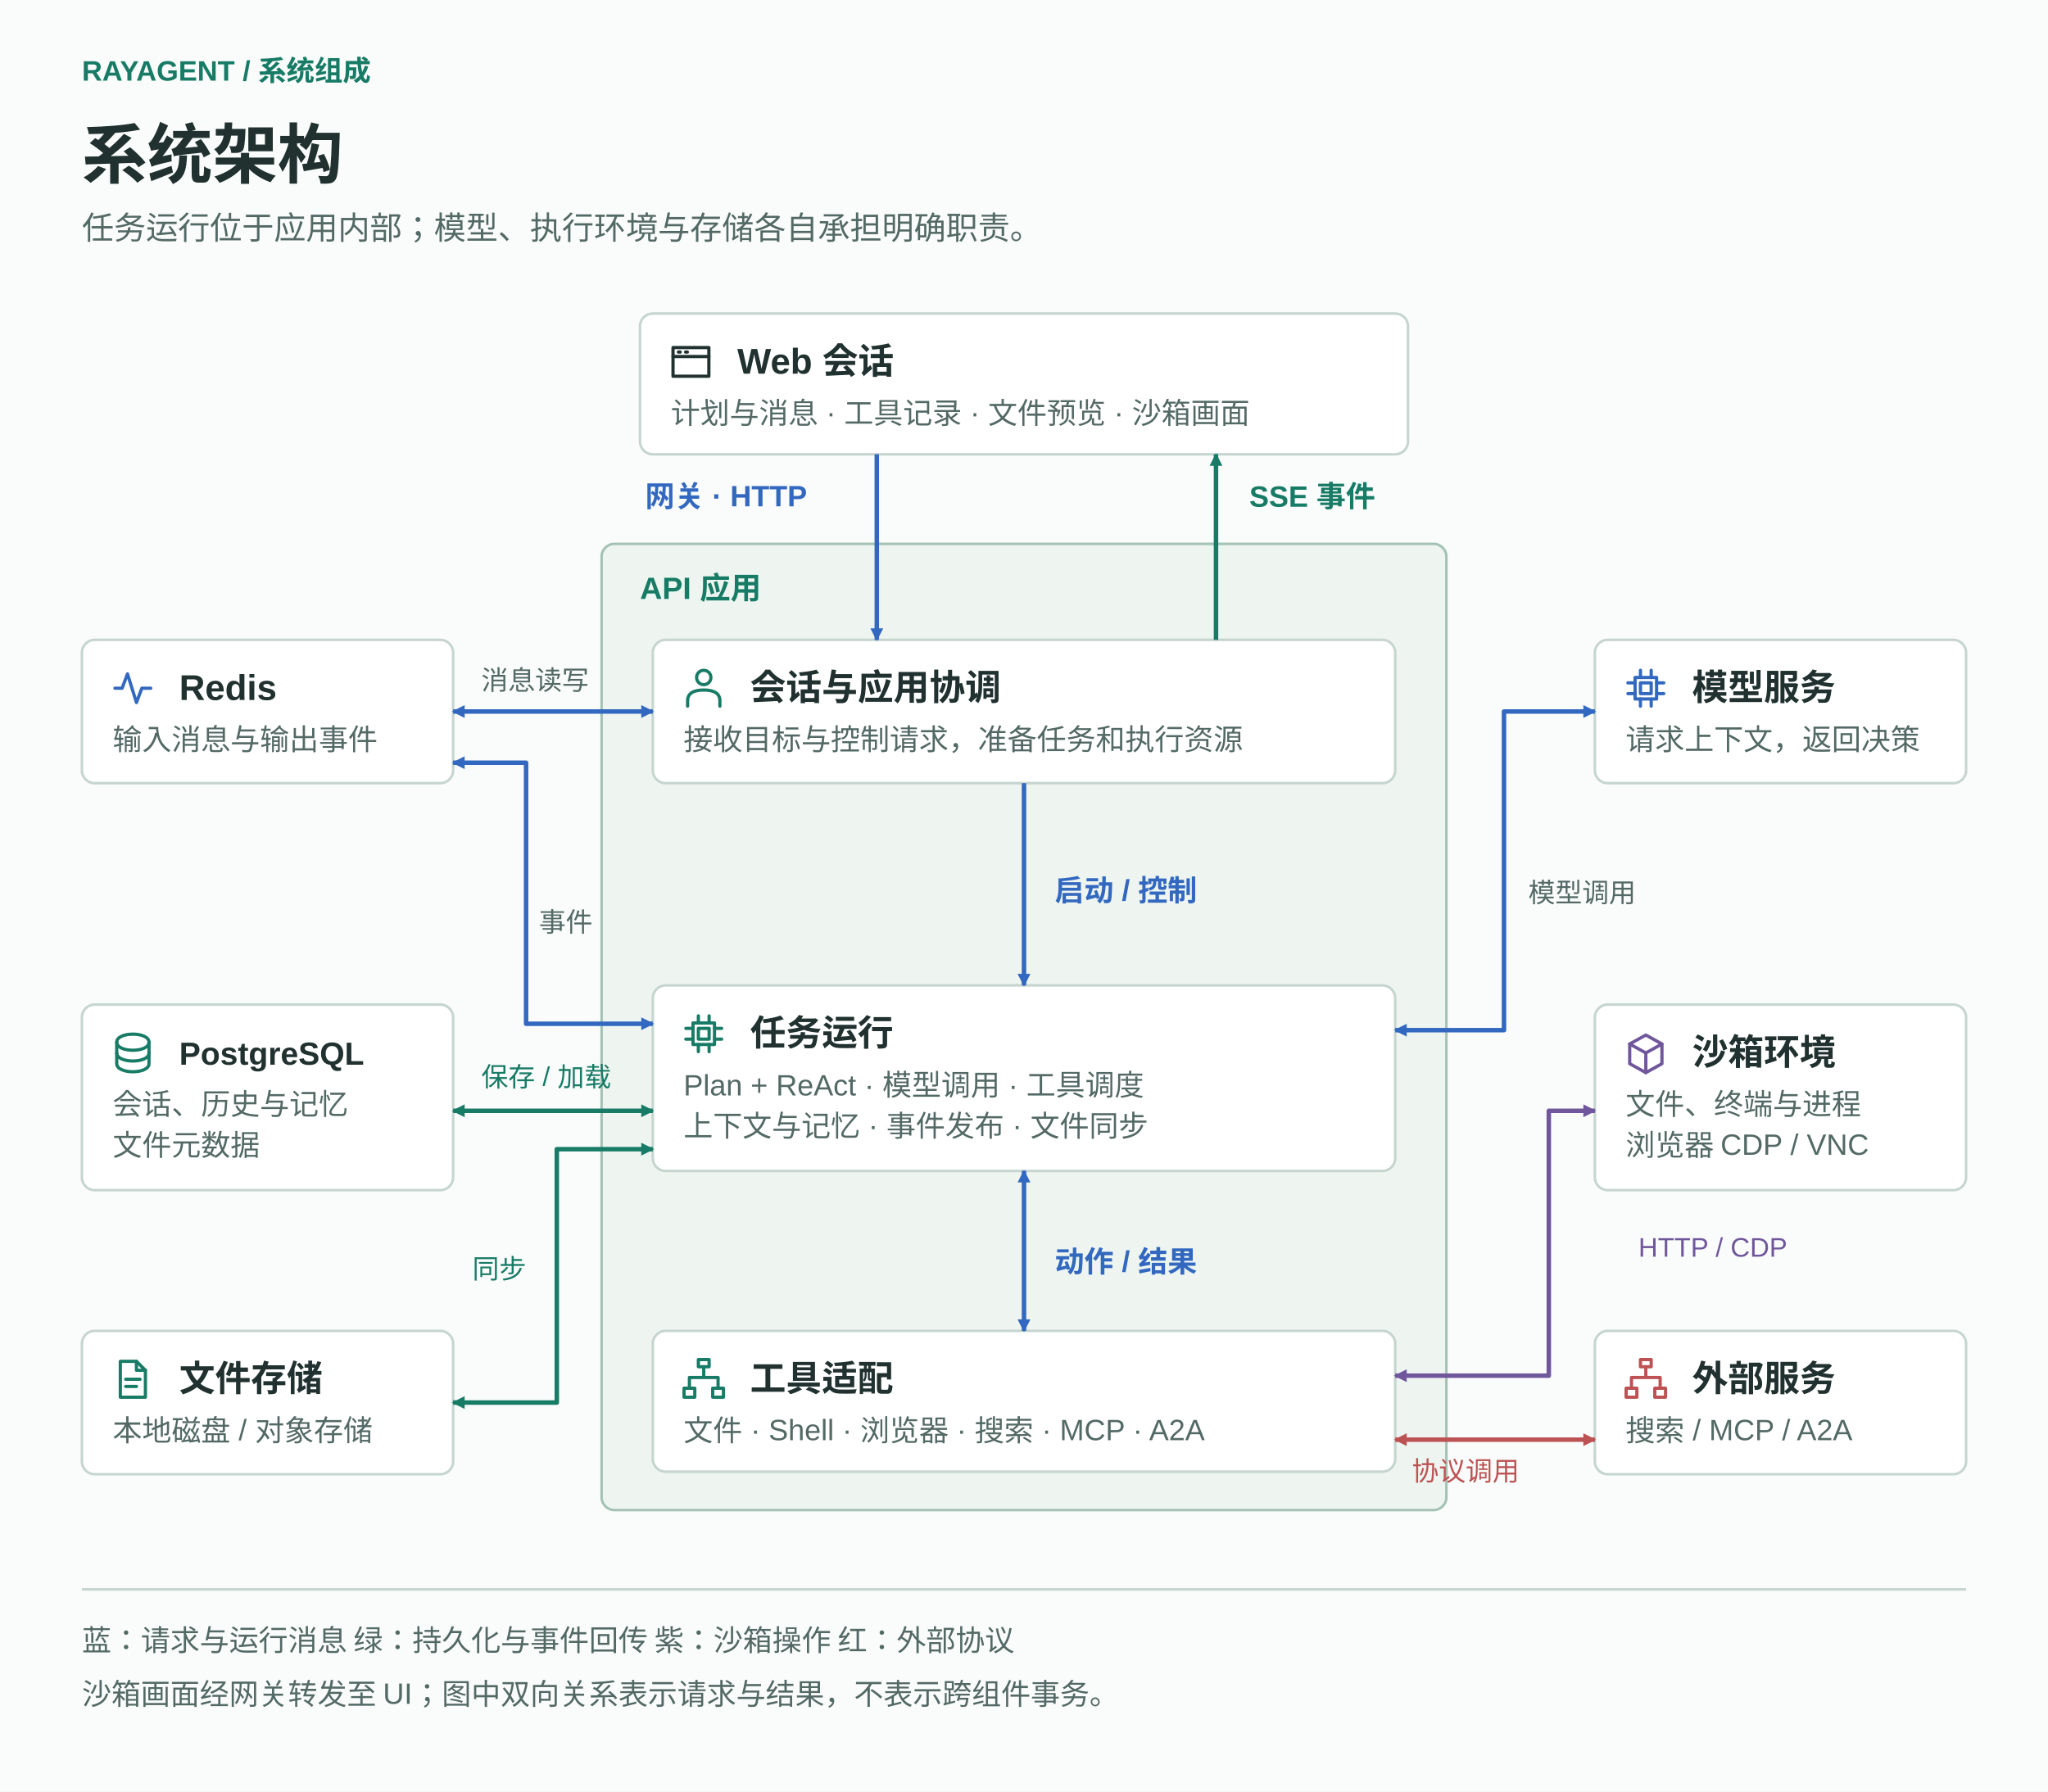
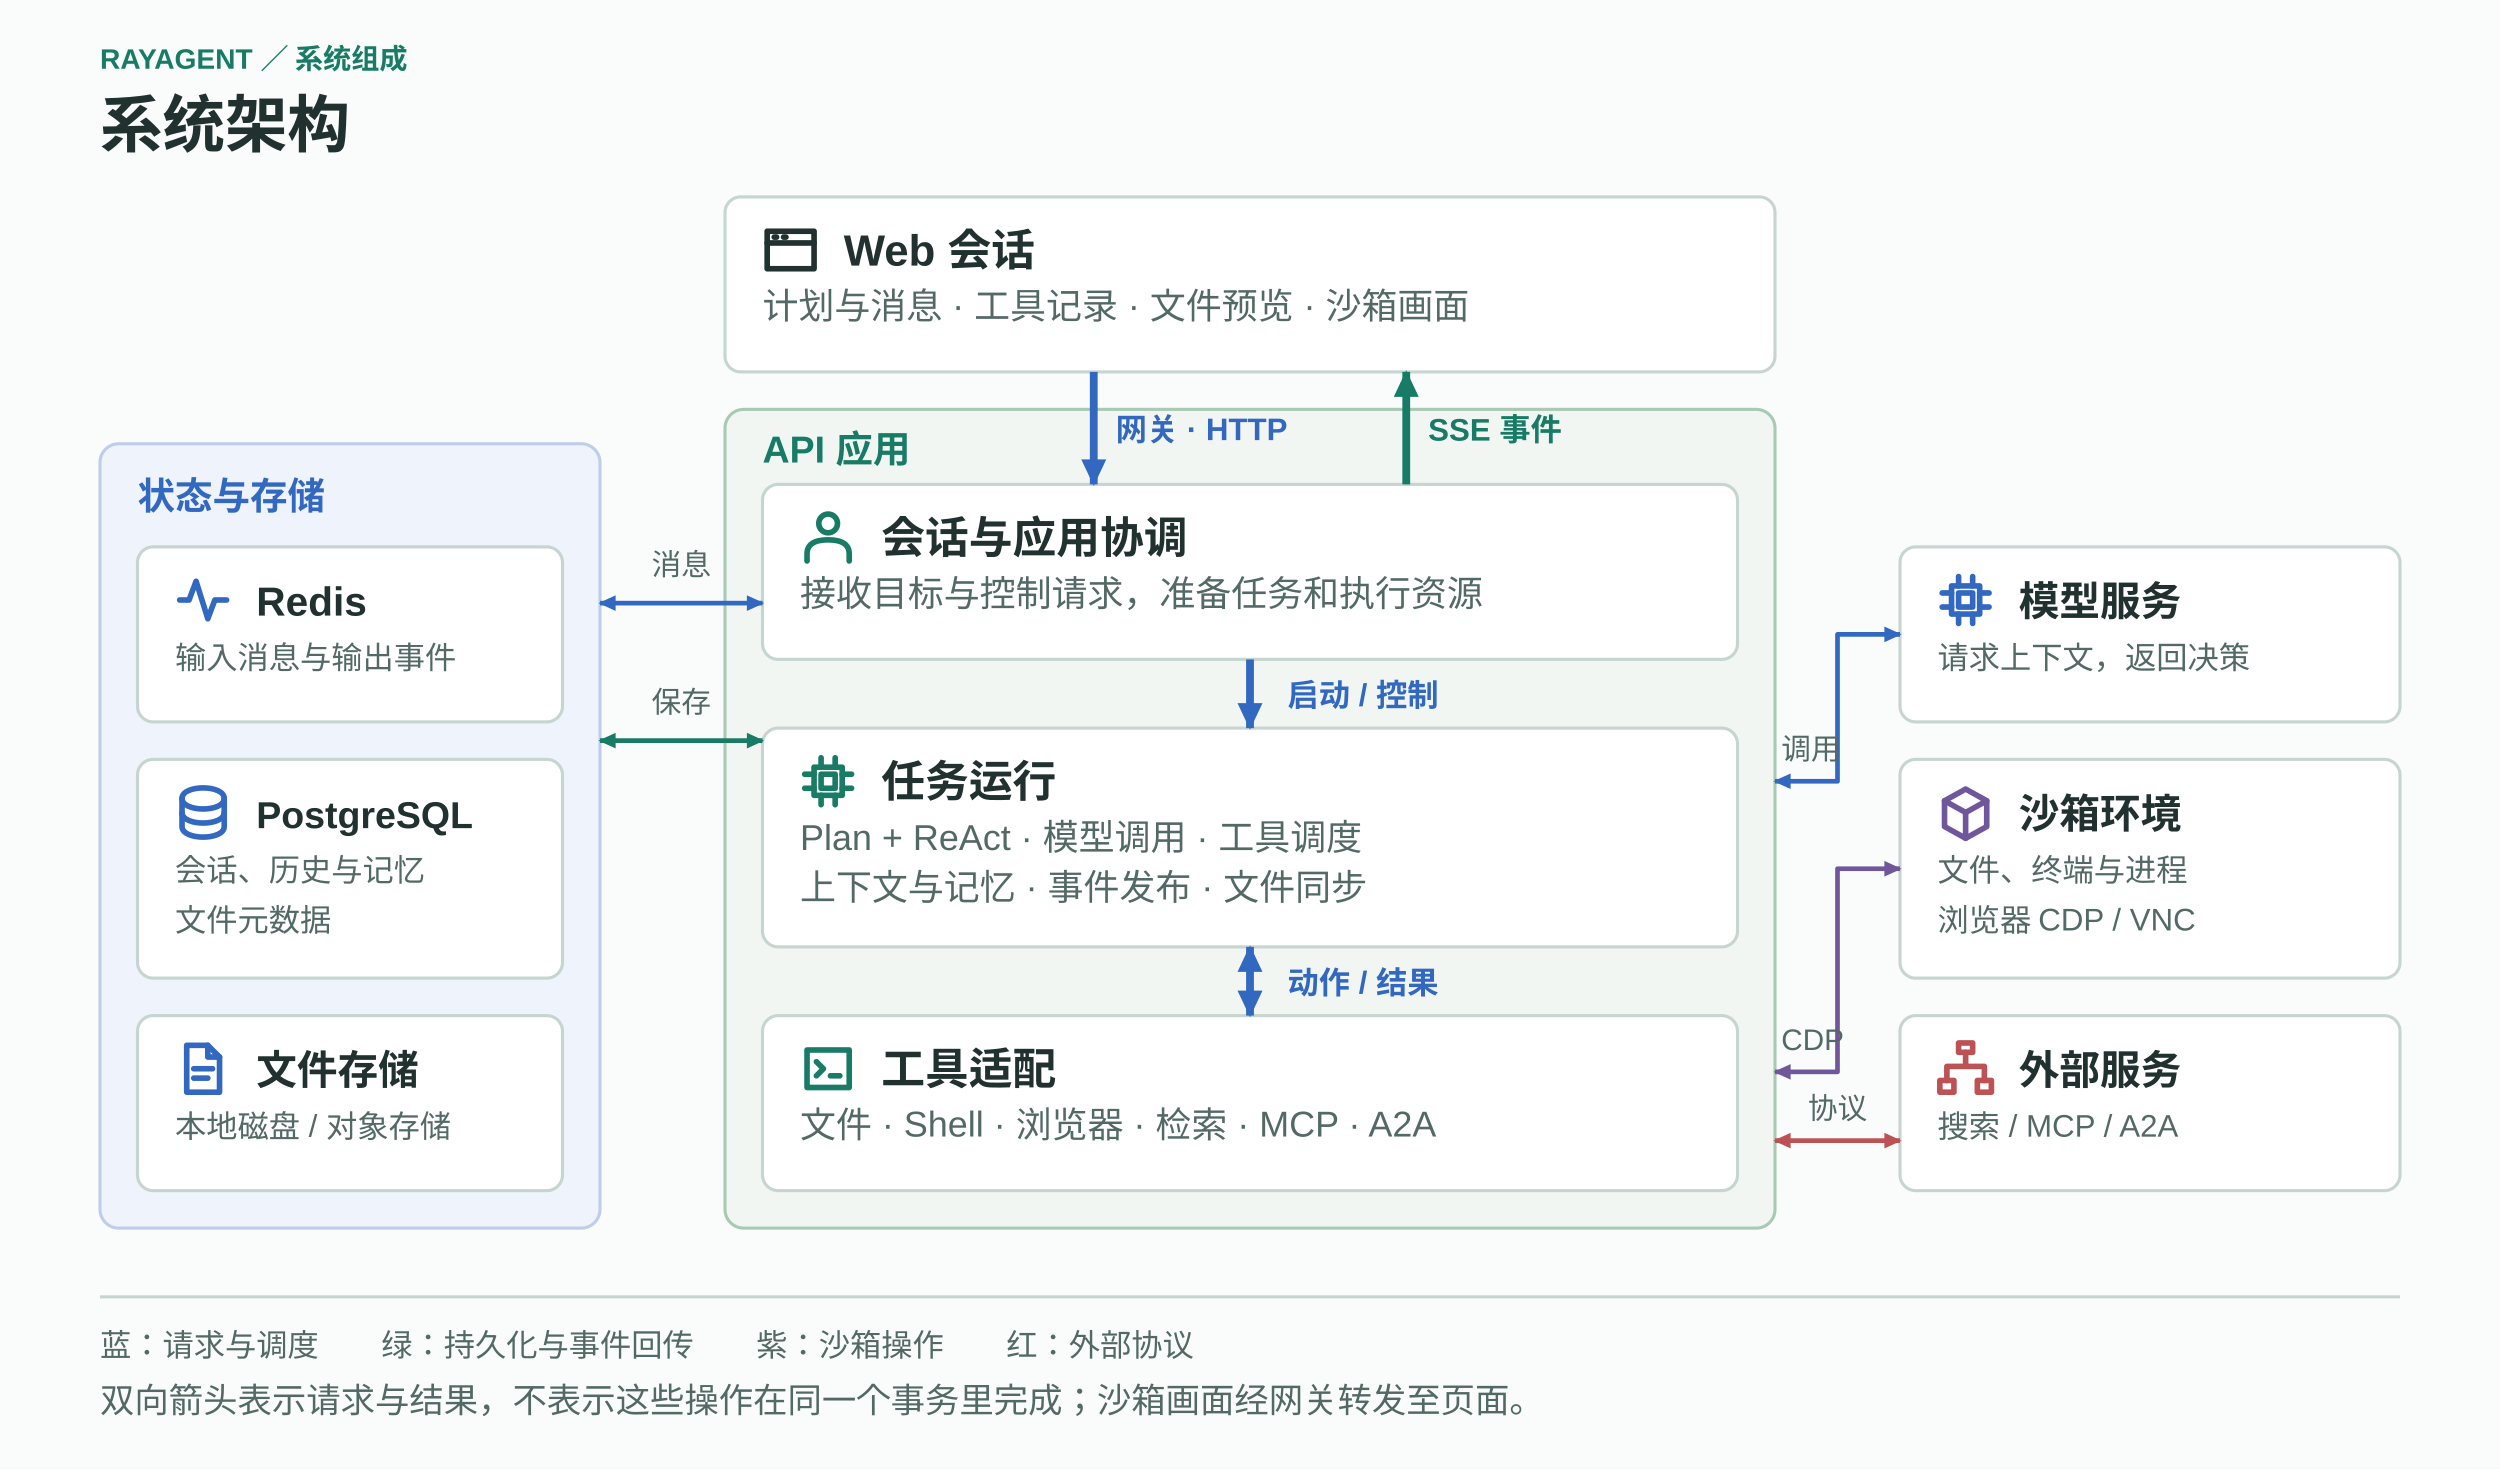
- <svg xmlns="http://www.w3.org/2000/svg" width="1600" height="1400" viewBox="0 0 1600 1400" role="img" aria-labelledby="title desc">
+ <svg xmlns="http://www.w3.org/2000/svg" width="1600" height="940" viewBox="0 0 1600 940" role="img" aria-labelledby="title desc">
  <style>text{font-family:"PingFang SC","Microsoft YaHei",Arial,sans-serif;letter-spacing:0}</style>
  <defs>
-     <marker id="20312f" markerWidth="12" markerHeight="12" refX="10" refY="6" orient="auto-start-reverse" markerUnits="userSpaceOnUse">
-       <path d="M1 1L11 6L1 11Z" fill="#20312f" />
+     <marker id="a-20312f" markerWidth="20" markerHeight="20" refX="18" refY="10" orient="auto-start-reverse" markerUnits="userSpaceOnUse">
+       <path d="M2 2L19 10L2 18Z" fill="#20312f" />
    </marker>
-     <marker id="3268bf" markerWidth="12" markerHeight="12" refX="10" refY="6" orient="auto-start-reverse" markerUnits="userSpaceOnUse">
-       <path d="M1 1L11 6L1 11Z" fill="#3268bf" />
+     <marker id="b-20312f" markerWidth="14" markerHeight="14" refX="12" refY="7" orient="auto-start-reverse" markerUnits="userSpaceOnUse">
+       <path d="M2 2L13 7L2 12Z" fill="#20312f" />
    </marker>
-     <marker id="177b65" markerWidth="12" markerHeight="12" refX="10" refY="6" orient="auto-start-reverse" markerUnits="userSpaceOnUse">
-       <path d="M1 1L11 6L1 11Z" fill="#177b65" />
+     <marker id="a-3268bf" markerWidth="20" markerHeight="20" refX="18" refY="10" orient="auto-start-reverse" markerUnits="userSpaceOnUse">
+       <path d="M2 2L19 10L2 18Z" fill="#3268bf" />
    </marker>
-     <marker id="bd5254" markerWidth="12" markerHeight="12" refX="10" refY="6" orient="auto-start-reverse" markerUnits="userSpaceOnUse">
-       <path d="M1 1L11 6L1 11Z" fill="#bd5254" />
+     <marker id="b-3268bf" markerWidth="14" markerHeight="14" refX="12" refY="7" orient="auto-start-reverse" markerUnits="userSpaceOnUse">
+       <path d="M2 2L13 7L2 12Z" fill="#3268bf" />
    </marker>
-     <marker id="97691f" markerWidth="12" markerHeight="12" refX="10" refY="6" orient="auto-start-reverse" markerUnits="userSpaceOnUse">
-       <path d="M1 1L11 6L1 11Z" fill="#97691f" />
+     <marker id="a-177b65" markerWidth="20" markerHeight="20" refX="18" refY="10" orient="auto-start-reverse" markerUnits="userSpaceOnUse">
+       <path d="M2 2L19 10L2 18Z" fill="#177b65" />
    </marker>
-     <marker id="70579c" markerWidth="12" markerHeight="12" refX="10" refY="6" orient="auto-start-reverse" markerUnits="userSpaceOnUse">
-       <path d="M1 1L11 6L1 11Z" fill="#70579c" />
+     <marker id="b-177b65" markerWidth="14" markerHeight="14" refX="12" refY="7" orient="auto-start-reverse" markerUnits="userSpaceOnUse">
+       <path d="M2 2L13 7L2 12Z" fill="#177b65" />
+     </marker>
+     <marker id="a-97691f" markerWidth="20" markerHeight="20" refX="18" refY="10" orient="auto-start-reverse" markerUnits="userSpaceOnUse">
+       <path d="M2 2L19 10L2 18Z" fill="#97691f" />
+     </marker>
+     <marker id="b-97691f" markerWidth="14" markerHeight="14" refX="12" refY="7" orient="auto-start-reverse" markerUnits="userSpaceOnUse">
+       <path d="M2 2L13 7L2 12Z" fill="#97691f" />
+     </marker>
+     <marker id="a-70579c" markerWidth="20" markerHeight="20" refX="18" refY="10" orient="auto-start-reverse" markerUnits="userSpaceOnUse">
+       <path d="M2 2L19 10L2 18Z" fill="#70579c" />
+     </marker>
+     <marker id="b-70579c" markerWidth="14" markerHeight="14" refX="12" refY="7" orient="auto-start-reverse" markerUnits="userSpaceOnUse">
+       <path d="M2 2L13 7L2 12Z" fill="#70579c" />
+     </marker>
+     <marker id="a-bd5254" markerWidth="20" markerHeight="20" refX="18" refY="10" orient="auto-start-reverse" markerUnits="userSpaceOnUse">
+       <path d="M2 2L19 10L2 18Z" fill="#bd5254" />
+     </marker>
+     <marker id="b-bd5254" markerWidth="14" markerHeight="14" refX="12" refY="7" orient="auto-start-reverse" markerUnits="userSpaceOnUse">
+       <path d="M2 2L13 7L2 12Z" fill="#bd5254" />
+     </marker>
+     <marker id="a-536965" markerWidth="20" markerHeight="20" refX="18" refY="10" orient="auto-start-reverse" markerUnits="userSpaceOnUse">
+       <path d="M2 2L19 10L2 18Z" fill="#536965" />
+     </marker>
+     <marker id="b-536965" markerWidth="14" markerHeight="14" refX="12" refY="7" orient="auto-start-reverse" markerUnits="userSpaceOnUse">
+       <path d="M2 2L13 7L2 12Z" fill="#536965" />
    </marker>
  </defs>
-   <rect x="0" y="0" width="1600" height="1400" rx="0" fill="#fafcfb" stroke="none" stroke-width="2" data-graph-role="background" />
-   <text x="64" y="63" fill="#177b65" font-size="22" font-weight="600" text-anchor="start">RAYAGENT  /  系统组成</text>
-   <text x="64" y="139" fill="#20312f" font-size="51" font-weight="650" text-anchor="start">系统架构</text>
-   <text x="64" y="187" fill="#536965" font-size="25" font-weight="400" text-anchor="start">任务运行位于应用内部；模型、执行环境与存储各自承担明确职责。</text>
-   <rect x="500" y="245" width="600" height="110" rx="10" fill="white" stroke="#c6d5d0" stroke-width="2" data-graph-role="node" id="ui" />
-   <g transform="translate(523 266) scale(1.4)" fill="none" stroke="#20312f" stroke-width="1.8" stroke-linecap="round" stroke-linejoin="round" data-graph-role="decoration">
+   <rect x="0" y="0" width="1600" height="940" fill="#fafcfb" data-graph-role="background" />
+   <text x="64" y="44" fill="#177b65" font-size="18" font-weight="600" text-anchor="start">RAYAGENT ／ 系统组成</text>
+   <text x="64" y="94" fill="#20312f" font-size="40" font-weight="650" text-anchor="start">系统架构</text>
+   <rect x="464" y="126" width="672" height="112" rx="10" fill="#ffffff" stroke="#c6d5d0" stroke-width="2" data-graph-role="node" />
+   <g transform="translate(488 142) scale(1.5)" fill="none" stroke="#20312f" stroke-width="2.4" stroke-linecap="round" stroke-linejoin="round" data-graph-role="decoration">
    <path d="M2 4H22V20H2Z" />
    <path d="M2 9H22" />
    <path d="M5 6.5H6" />
    <path d="M9 6.5H10" />
  </g>
-   <text x="576" y="292" fill="#20312f" font-size="28" font-weight="600" text-anchor="start">Web 会话</text>
-   <text x="524" y="331" fill="#536965" font-size="23" font-weight="400" text-anchor="start">计划与消息 · 工具记录 · 文件预览 · 沙箱画面</text>
-   <rect x="470" y="425" width="660" height="755" rx="10" fill="#eef5f1" stroke="#a5c3b5" stroke-width="2" data-graph-role="container" />
-   <text x="500" y="468" fill="#177b65" font-size="24" font-weight="600" text-anchor="start">API 应用</text>
-   <rect x="510" y="500" width="580" height="112" rx="10" fill="white" stroke="#c6d5d0" stroke-width="2" data-graph-role="node" id="app" />
-   <g transform="translate(533 521) scale(1.4)" fill="none" stroke="#177b65" stroke-width="1.8" stroke-linecap="round" stroke-linejoin="round" data-graph-role="decoration">
+   <text x="540" y="170" fill="#20312f" font-size="28" font-weight="600" text-anchor="start">Web 会话</text>
+   <text x="488" y="204" fill="#536965" font-size="23" font-weight="400" text-anchor="start">计划与消息 · 工具记录 · 文件预览 · 沙箱画面</text>
+   <rect x="464" y="262" width="672" height="524" rx="12" fill="#f1f6f3" stroke="#a9c9b4" stroke-width="2" data-graph-role="container" />
+   <text x="488" y="296" fill="#177b65" font-size="24" font-weight="600" text-anchor="start">API 应用</text>
+   <rect x="488" y="310" width="624" height="112" rx="10" fill="#ffffff" stroke="#c6d5d0" stroke-width="2" data-graph-role="node" />
+   <g transform="translate(512 326) scale(1.5)" fill="none" stroke="#177b65" stroke-width="2.4" stroke-linecap="round" stroke-linejoin="round" data-graph-role="decoration">
    <path d="M16 6A4 4 0 1 1 8 6A4 4 0 1 1 16 6" />
    <path d="M3 22V19Q3 13 12 13Q21 13 21 19V22" />
  </g>
-   <text x="586" y="547" fill="#20312f" font-size="28" font-weight="600" text-anchor="start">会话与应用协调</text>
-   <text x="534" y="586" fill="#536965" font-size="23" font-weight="400" text-anchor="start">接收目标与控制请求，准备任务和执行资源</text>
-   <rect x="510" y="770" width="580" height="145" rx="10" fill="white" stroke="#c6d5d0" stroke-width="2" data-graph-role="node" id="runtime" />
-   <g transform="translate(533 791) scale(1.4)" fill="none" stroke="#177b65" stroke-width="1.8" stroke-linecap="round" stroke-linejoin="round" data-graph-role="decoration">
+   <text x="564" y="354" fill="#20312f" font-size="28" font-weight="600" text-anchor="start">会话与应用协调</text>
+   <text x="512" y="388" fill="#536965" font-size="23" font-weight="400" text-anchor="start">接收目标与控制请求，准备任务和执行资源</text>
+   <rect x="488" y="466" width="624" height="140" rx="10" fill="#ffffff" stroke="#c6d5d0" stroke-width="2" data-graph-role="node" />
+   <g transform="translate(512 482) scale(1.5)" fill="none" stroke="#177b65" stroke-width="2.4" stroke-linecap="round" stroke-linejoin="round" data-graph-role="decoration">
    <path d="M6 6H18V18H6Z" />
    <path d="M9 9H15V15H9Z" />
    <path d="M9 2V6M15 2V6M9 18V22M15 18V22M2 9H6M2 15H6M18 9H22M18 15H22" />
  </g>
-   <text x="586" y="817" fill="#20312f" font-size="28" font-weight="600" text-anchor="start">任务运行</text>
-   <text x="534" y="856" fill="#536965" font-size="23" font-weight="400" text-anchor="start">Plan + ReAct · 模型调用 · 工具调度</text>
-   <text x="534" y="888" fill="#536965" font-size="23" font-weight="400" text-anchor="start">上下文与记忆 · 事件发布 · 文件同步</text>
-   <rect x="510" y="1040" width="580" height="110" rx="10" fill="white" stroke="#c6d5d0" stroke-width="2" data-graph-role="node" id="adapters" />
-   <g transform="translate(533 1061) scale(1.4)" fill="none" stroke="#177b65" stroke-width="1.8" stroke-linecap="round" stroke-linejoin="round" data-graph-role="decoration">
+   <text x="564" y="510" fill="#20312f" font-size="28" font-weight="600" text-anchor="start">任务运行</text>
+   <text x="512" y="544" fill="#536965" font-size="23" font-weight="400" text-anchor="start">Plan + ReAct · 模型调用 · 工具调度</text>
+   <text x="512" y="576" fill="#536965" font-size="23" font-weight="400" text-anchor="start">上下文与记忆 · 事件发布 · 文件同步</text>
+   <rect x="488" y="650" width="624" height="112" rx="10" fill="#ffffff" stroke="#c6d5d0" stroke-width="2" data-graph-role="node" />
+   <g transform="translate(512 666) scale(1.5)" fill="none" stroke="#177b65" stroke-width="2.4" stroke-linecap="round" stroke-linejoin="round" data-graph-role="decoration">
+     <path d="M3 4H21V20H3Z" />
+     <path d="M7 9L10 12L7 15" />
+     <path d="M13 15H17" />
+   </g>
+   <text x="564" y="694" fill="#20312f" font-size="28" font-weight="600" text-anchor="start">工具适配</text>
+   <text x="512" y="728" fill="#536965" font-size="23" font-weight="400" text-anchor="start">文件 · Shell · 浏览器 · 检索 · MCP · A2A</text>
+   <rect x="64" y="284" width="320" height="502" rx="12" fill="#eef3fc" stroke="#bfcee8" stroke-width="2" data-graph-role="container" />
+   <text x="88" y="326" fill="#3268bf" font-size="24" font-weight="600" text-anchor="start">状态与存储</text>
+   <rect x="88" y="350" width="272" height="112" rx="10" fill="#ffffff" stroke="#c6d5d0" stroke-width="2" data-graph-role="node" />
+   <g transform="translate(112 366) scale(1.5)" fill="none" stroke="#3268bf" stroke-width="2.4" stroke-linecap="round" stroke-linejoin="round" data-graph-role="decoration">
+     <path d="M2 12H6L9 4L14 20L17 12H22" />
+   </g>
+   <text x="164" y="394" fill="#20312f" font-size="26" font-weight="600" text-anchor="start">Redis</text>
+   <text x="112" y="428" fill="#536965" font-size="20" font-weight="400" text-anchor="start">输入消息与输出事件</text>
+   <rect x="88" y="486" width="272" height="140" rx="10" fill="#ffffff" stroke="#c6d5d0" stroke-width="2" data-graph-role="node" />
+   <g transform="translate(112 502) scale(1.5)" fill="none" stroke="#3268bf" stroke-width="2.4" stroke-linecap="round" stroke-linejoin="round" data-graph-role="decoration">
+     <path d="M3 6C3 0 21 0 21 6C21 12 3 12 3 6Z" />
+     <path d="M3 6V18C3 24 21 24 21 18V6" />
+     <path d="M3 12C3 18 21 18 21 12" />
+   </g>
+   <text x="164" y="530" fill="#20312f" font-size="24" font-weight="600" text-anchor="start">PostgreSQL</text>
+   <text x="112" y="564" fill="#536965" font-size="20" font-weight="400" text-anchor="start">会话、历史与记忆</text>
+   <text x="112" y="596" fill="#536965" font-size="20" font-weight="400" text-anchor="start">文件元数据</text>
+   <rect x="88" y="650" width="272" height="112" rx="10" fill="#ffffff" stroke="#c6d5d0" stroke-width="2" data-graph-role="node" />
+   <g transform="translate(112 666) scale(1.5)" fill="none" stroke="#3268bf" stroke-width="2.4" stroke-linecap="round" stroke-linejoin="round" data-graph-role="decoration">
+     <path d="M14 2H5V22H19V7Z" />
+     <path d="M14 2V7H19" />
+     <path d="M8 12H16" />
+     <path d="M8 16H14" />
+   </g>
+   <text x="164" y="694" fill="#20312f" font-size="26" font-weight="600" text-anchor="start">文件存储</text>
+   <text x="112" y="728" fill="#536965" font-size="20" font-weight="400" text-anchor="start">本地磁盘 / 对象存储</text>
+   <rect x="1216" y="350" width="320" height="112" rx="10" fill="#ffffff" stroke="#c6d5d0" stroke-width="2" data-graph-role="node" />
+   <g transform="translate(1240 366) scale(1.5)" fill="none" stroke="#3268bf" stroke-width="2.4" stroke-linecap="round" stroke-linejoin="round" data-graph-role="decoration">
+     <path d="M6 6H18V18H6Z" />
+     <path d="M9 9H15V15H9Z" />
+     <path d="M9 2V6M15 2V6M9 18V22M15 18V22M2 9H6M2 15H6M18 9H22M18 15H22" />
+   </g>
+   <text x="1292" y="394" fill="#20312f" font-size="26" font-weight="600" text-anchor="start">模型服务</text>
+   <text x="1240" y="428" fill="#536965" font-size="20" font-weight="400" text-anchor="start">请求上下文，返回决策</text>
+   <rect x="1216" y="486" width="320" height="140" rx="10" fill="#ffffff" stroke="#c6d5d0" stroke-width="2" data-graph-role="node" />
+   <g transform="translate(1240 502) scale(1.5)" fill="none" stroke="#70579c" stroke-width="2.4" stroke-linecap="round" stroke-linejoin="round" data-graph-role="decoration">
+     <path d="M3 7L12 2L21 7L12 12Z" />
+     <path d="M3 7V18L12 23L21 18V7" />
+     <path d="M12 12V23" />
+   </g>
+   <text x="1292" y="530" fill="#20312f" font-size="26" font-weight="600" text-anchor="start">沙箱环境</text>
+   <text x="1240" y="564" fill="#536965" font-size="20" font-weight="400" text-anchor="start">文件、终端与进程</text>
+   <text x="1240" y="596" fill="#536965" font-size="20" font-weight="400" text-anchor="start">浏览器 CDP / VNC</text>
+   <rect x="1216" y="650" width="320" height="112" rx="10" fill="#ffffff" stroke="#c6d5d0" stroke-width="2" data-graph-role="node" />
+   <g transform="translate(1240 666) scale(1.5)" fill="none" stroke="#bd5254" stroke-width="2.4" stroke-linecap="round" stroke-linejoin="round" data-graph-role="decoration">
    <path d="M12 5V11M4 11H20M4 11V17M20 11V17" />
    <path d="M9 1H15V5H9Z" />
    <path d="M1 17H7V22H1Z" />
    <path d="M17 17H23V22H17Z" />
  </g>
-   <text x="586" y="1087" fill="#20312f" font-size="28" font-weight="600" text-anchor="start">工具适配</text>
-   <text x="534" y="1126" fill="#536965" font-size="23" font-weight="400" text-anchor="start">文件 · Shell · 浏览器 · 搜索 · MCP · A2A</text>
-   <rect x="64" y="500" width="290" height="112" rx="10" fill="white" stroke="#c6d5d0" stroke-width="2" data-graph-role="node" id="redis" />
-   <g transform="translate(87 521) scale(1.4)" fill="none" stroke="#3268bf" stroke-width="1.8" stroke-linecap="round" stroke-linejoin="round" data-graph-role="decoration">
-     <path d="M2 12H6L9 4L14 20L17 12H22" />
-   </g>
-   <text x="140" y="547" fill="#20312f" font-size="28" font-weight="600" text-anchor="start">Redis</text>
-   <text x="88" y="586" fill="#536965" font-size="23" font-weight="400" text-anchor="start">输入消息与输出事件</text>
-   <rect x="64" y="785" width="290" height="145" rx="10" fill="white" stroke="#c6d5d0" stroke-width="2" data-graph-role="node" id="db" />
-   <g transform="translate(87 806) scale(1.4)" fill="none" stroke="#177b65" stroke-width="1.8" stroke-linecap="round" stroke-linejoin="round" data-graph-role="decoration">
-     <path d="M3 6C3 0 21 0 21 6C21 12 3 12 3 6Z" />
-     <path d="M3 6V18C3 24 21 24 21 18V6" />
-     <path d="M3 12C3 18 21 18 21 12" />
-   </g>
-   <text x="140" y="832" fill="#20312f" font-size="25" font-weight="600" text-anchor="start">PostgreSQL</text>
-   <text x="88" y="871" fill="#536965" font-size="23" font-weight="400" text-anchor="start">会话、历史与记忆</text>
-   <text x="88" y="903" fill="#536965" font-size="23" font-weight="400" text-anchor="start">文件元数据</text>
-   <rect x="64" y="1040" width="290" height="112" rx="10" fill="white" stroke="#c6d5d0" stroke-width="2" data-graph-role="node" id="files" />
-   <g transform="translate(87 1061) scale(1.4)" fill="none" stroke="#177b65" stroke-width="1.8" stroke-linecap="round" stroke-linejoin="round" data-graph-role="decoration">
-     <path d="M14 2H5V22H19V7Z" />
-     <path d="M14 2V7H19" />
-     <path d="M8 12H16" />
-     <path d="M8 16H14" />
-   </g>
-   <text x="140" y="1087" fill="#20312f" font-size="28" font-weight="600" text-anchor="start">文件存储</text>
-   <text x="88" y="1126" fill="#536965" font-size="23" font-weight="400" text-anchor="start">本地磁盘 / 对象存储</text>
-   <rect x="1246" y="500" width="290" height="112" rx="10" fill="white" stroke="#c6d5d0" stroke-width="2" data-graph-role="node" id="model" />
-   <g transform="translate(1269 521) scale(1.4)" fill="none" stroke="#3268bf" stroke-width="1.8" stroke-linecap="round" stroke-linejoin="round" data-graph-role="decoration">
-     <path d="M6 6H18V18H6Z" />
-     <path d="M9 9H15V15H9Z" />
-     <path d="M9 2V6M15 2V6M9 18V22M15 18V22M2 9H6M2 15H6M18 9H22M18 15H22" />
-   </g>
-   <text x="1322" y="547" fill="#20312f" font-size="28" font-weight="600" text-anchor="start">模型服务</text>
-   <text x="1270" y="586" fill="#536965" font-size="23" font-weight="400" text-anchor="start">请求上下文，返回决策</text>
-   <rect x="1246" y="785" width="290" height="145" rx="10" fill="white" stroke="#c6d5d0" stroke-width="2" data-graph-role="node" id="sandbox" />
-   <g transform="translate(1269 806) scale(1.4)" fill="none" stroke="#70579c" stroke-width="1.8" stroke-linecap="round" stroke-linejoin="round" data-graph-role="decoration">
-     <path d="M3 7L12 2L21 7L12 12Z" />
-     <path d="M3 7V18L12 23L21 18V7" />
-     <path d="M12 12V23" />
-   </g>
-   <text x="1322" y="832" fill="#20312f" font-size="28" font-weight="600" text-anchor="start">沙箱环境</text>
-   <text x="1270" y="871" fill="#536965" font-size="23" font-weight="400" text-anchor="start">文件、终端与进程</text>
-   <text x="1270" y="903" fill="#536965" font-size="23" font-weight="400" text-anchor="start">浏览器 CDP / VNC</text>
-   <rect x="1246" y="1040" width="290" height="112" rx="10" fill="white" stroke="#c6d5d0" stroke-width="2" data-graph-role="node" id="remote" />
-   <g transform="translate(1269 1061) scale(1.4)" fill="none" stroke="#bd5254" stroke-width="1.8" stroke-linecap="round" stroke-linejoin="round" data-graph-role="decoration">
-     <path d="M12 5V11M4 11H20M4 11V17M20 11V17" />
-     <path d="M9 1H15V5H9Z" />
-     <path d="M1 17H7V22H1Z" />
-     <path d="M17 17H23V22H17Z" />
-   </g>
-   <text x="1322" y="1087" fill="#20312f" font-size="28" font-weight="600" text-anchor="start">外部服务</text>
-   <text x="1270" y="1126" fill="#536965" font-size="23" font-weight="400" text-anchor="start">搜索 / MCP / A2A</text>
-   <path id="request" data-graph-role="edge" data-source="ui" data-target="app" d="M685 355 L685 500" fill="none" stroke="#3268bf" stroke-width="3.5" stroke-linejoin="round" marker-end="url(#3268bf)" />
-   <text x="504" y="396" fill="#3268bf" font-size="23" font-weight="600" text-anchor="start">网关 · HTTP</text>
-   <path id="sse" data-graph-role="edge" data-source="app" data-target="ui" d="M950 500 L950 355" fill="none" stroke="#177b65" stroke-width="3.5" stroke-linejoin="round" marker-end="url(#177b65)" />
-   <text x="976" y="396" fill="#177b65" font-size="23" font-weight="600" text-anchor="start">SSE 事件</text>
-   <path id="io" data-graph-role="edge" data-source="app" data-target="redis" d="M510 556 L354 556" fill="none" stroke="#3268bf" stroke-width="3.5" stroke-linejoin="round" marker-end="url(#3268bf)" marker-start="url(#3268bf)" />
-   <text x="376" y="539" fill="#536965" font-size="21" font-weight="400" text-anchor="start">消息读写</text>
-   <path id="schedule" data-graph-role="edge" data-source="app" data-target="runtime" d="M800 612 L800 770" fill="none" stroke="#3268bf" stroke-width="3.5" stroke-linejoin="round" marker-end="url(#3268bf)" />
-   <text x="824" y="704" fill="#3268bf" font-size="23" font-weight="600" text-anchor="start">启动 / 控制</text>
-   <path id="event" data-graph-role="edge" data-source="runtime" data-target="redis" d="M510 800 L411 800 L411 596 L354 596" fill="none" stroke="#3268bf" stroke-width="3.5" stroke-linejoin="round" marker-end="url(#3268bf)" marker-start="url(#3268bf)" />
-   <text x="421" y="728" fill="#536965" font-size="21" font-weight="400" text-anchor="start">事件</text>
-   <path id="persist" data-graph-role="edge" data-source="runtime" data-target="db" d="M510 868 L354 868" fill="none" stroke="#177b65" stroke-width="3.5" stroke-linejoin="round" marker-end="url(#177b65)" marker-start="url(#177b65)" />
-   <text x="376" y="849" fill="#177b65" font-size="21" font-weight="400" text-anchor="start">保存 / 加载</text>
-   <path id="sync" data-graph-role="edge" data-source="runtime" data-target="files" d="M510 898 L435 898 L435 1096 L354 1096" fill="none" stroke="#177b65" stroke-width="3.5" stroke-linejoin="round" marker-end="url(#177b65)" marker-start="url(#177b65)" />
-   <text x="369" y="999" fill="#177b65" font-size="21" font-weight="400" text-anchor="start">同步</text>
-   <path id="llm" data-graph-role="edge" data-source="runtime" data-target="model" d="M1090 805 L1175 805 L1175 556 L1246 556" fill="none" stroke="#3268bf" stroke-width="3.5" stroke-linejoin="round" marker-end="url(#3268bf)" marker-start="url(#3268bf)" />
-   <text x="1194" y="705" fill="#536965" font-size="21" font-weight="400" text-anchor="start">模型调用</text>
-   <path id="dispatch" data-graph-role="edge" data-source="runtime" data-target="adapters" d="M800 915 L800 1040" fill="none" stroke="#3268bf" stroke-width="3.5" stroke-linejoin="round" marker-end="url(#3268bf)" marker-start="url(#3268bf)" />
-   <text x="824" y="994" fill="#3268bf" font-size="23" font-weight="600" text-anchor="start">动作 / 结果</text>
-   <path id="exec" data-graph-role="edge" data-source="adapters" data-target="sandbox" d="M1090 1075 L1210 1075 L1210 868 L1246 868" fill="none" stroke="#70579c" stroke-width="3.5" stroke-linejoin="round" marker-end="url(#70579c)" marker-start="url(#70579c)" />
-   <text x="1280" y="982" fill="#70579c" font-size="21" font-weight="400" text-anchor="start">HTTP / CDP</text>
-   <path id="protocol" data-graph-role="edge" data-source="adapters" data-target="remote" d="M1090 1125 L1246 1125" fill="none" stroke="#bd5254" stroke-width="3.5" stroke-linejoin="round" marker-end="url(#bd5254)" marker-start="url(#bd5254)" />
-   <text x="1103" y="1157" fill="#bd5254" font-size="21" font-weight="400" text-anchor="start">协议调用</text>
-   <path d="M64 1242 L1536 1242" fill="none" stroke="#c6d5d0" stroke-width="2" data-graph-role="decoration" />
-   <text x="64" y="1290" fill="#536965" font-size="23" font-weight="400" text-anchor="start">蓝：请求与运行消息     绿：持久化与事件回传     紫：沙箱操作     红：外部协议</text>
-   <text x="64" y="1332" fill="#536965" font-size="23" font-weight="400" text-anchor="start">沙箱画面经网关转发至 UI；图中双向关系表示请求与结果，不表示跨组件事务。</text>
+   <text x="1292" y="694" fill="#20312f" font-size="26" font-weight="600" text-anchor="start">外部服务</text>
+   <text x="1240" y="728" fill="#536965" font-size="20" font-weight="400" text-anchor="start">搜索 / MCP / A2A</text>
+   <path d="M700 238 L700 310" fill="none" stroke="#3268bf" stroke-width="5" stroke-linejoin="round" marker-end="url(#a-3268bf)" data-graph-role="edge" />
+   <text x="714" y="282" fill="#3268bf" font-size="20" font-weight="600" text-anchor="start">网关 · HTTP</text>
+   <path d="M900 310 L900 238" fill="none" stroke="#177b65" stroke-width="5" stroke-linejoin="round" marker-end="url(#a-177b65)" data-graph-role="edge" />
+   <text x="914" y="282" fill="#177b65" font-size="20" font-weight="600" text-anchor="start">SSE 事件</text>
+   <path d="M800 422 L800 466" fill="none" stroke="#3268bf" stroke-width="5" stroke-linejoin="round" marker-end="url(#a-3268bf)" data-graph-role="edge" />
+   <text x="824" y="452" fill="#3268bf" font-size="20" font-weight="600" text-anchor="start">启动 / 控制</text>
+   <path d="M800 606 L800 650" fill="none" stroke="#3268bf" stroke-width="5" stroke-linejoin="round" marker-end="url(#a-3268bf)" marker-start="url(#a-3268bf)" data-graph-role="edge" />
+   <path d="M488 386 L384 386" fill="none" stroke="#3268bf" stroke-width="3" stroke-linejoin="round" marker-end="url(#b-3268bf)" marker-start="url(#b-3268bf)" data-graph-role="edge" />
+   <text x="436" y="368" fill="#536965" font-size="19" font-weight="400" text-anchor="middle">消息</text>
+   <path d="M488 474 L384 474" fill="none" stroke="#177b65" stroke-width="3" stroke-linejoin="round" marker-end="url(#b-177b65)" marker-start="url(#b-177b65)" data-graph-role="edge" />
+   <text x="436" y="456" fill="#536965" font-size="19" font-weight="400" text-anchor="middle">保存</text>
+   <path d="M1136 500 L1176 500 L1176 406 L1216 406" fill="none" stroke="#3268bf" stroke-width="3" stroke-linejoin="round" marker-end="url(#b-3268bf)" marker-start="url(#b-3268bf)" data-graph-role="edge" />
+   <text x="1140" y="486" fill="#536965" font-size="19" font-weight="400" text-anchor="start">调用</text>
+   <path d="M1136 686 L1176 686 L1176 556 L1216 556" fill="none" stroke="#70579c" stroke-width="3" stroke-linejoin="round" marker-end="url(#b-70579c)" marker-start="url(#b-70579c)" data-graph-role="edge" />
+   <text x="1140" y="672" fill="#536965" font-size="19" font-weight="400" text-anchor="start">CDP</text>
+   <path d="M1136 730 L1216 730" fill="none" stroke="#bd5254" stroke-width="3" stroke-linejoin="round" marker-end="url(#b-bd5254)" marker-start="url(#b-bd5254)" data-graph-role="edge" />
+   <text x="1176" y="716" fill="#536965" font-size="19" font-weight="400" text-anchor="middle">协议</text>
+   <text x="824" y="636" fill="#3268bf" font-size="20" font-weight="600" text-anchor="start">动作 / 结果</text>
+   <path d="M64 830 L1536 830" fill="none" stroke="#c6d5d0" stroke-width="2" data-graph-role="decoration" />
+   <text x="64" y="868" fill="#536965" font-size="20" font-weight="400" text-anchor="start">蓝：请求与调度　　绿：持久化与事件回传　　紫：沙箱操作　　红：外部协议</text>
+   <text x="64" y="904" fill="#536965" font-size="22" font-weight="400" text-anchor="start">双向箭头表示请求与结果，不表示这些操作在同一个事务里完成；沙箱画面经网关转发至页面。</text>
</svg>
